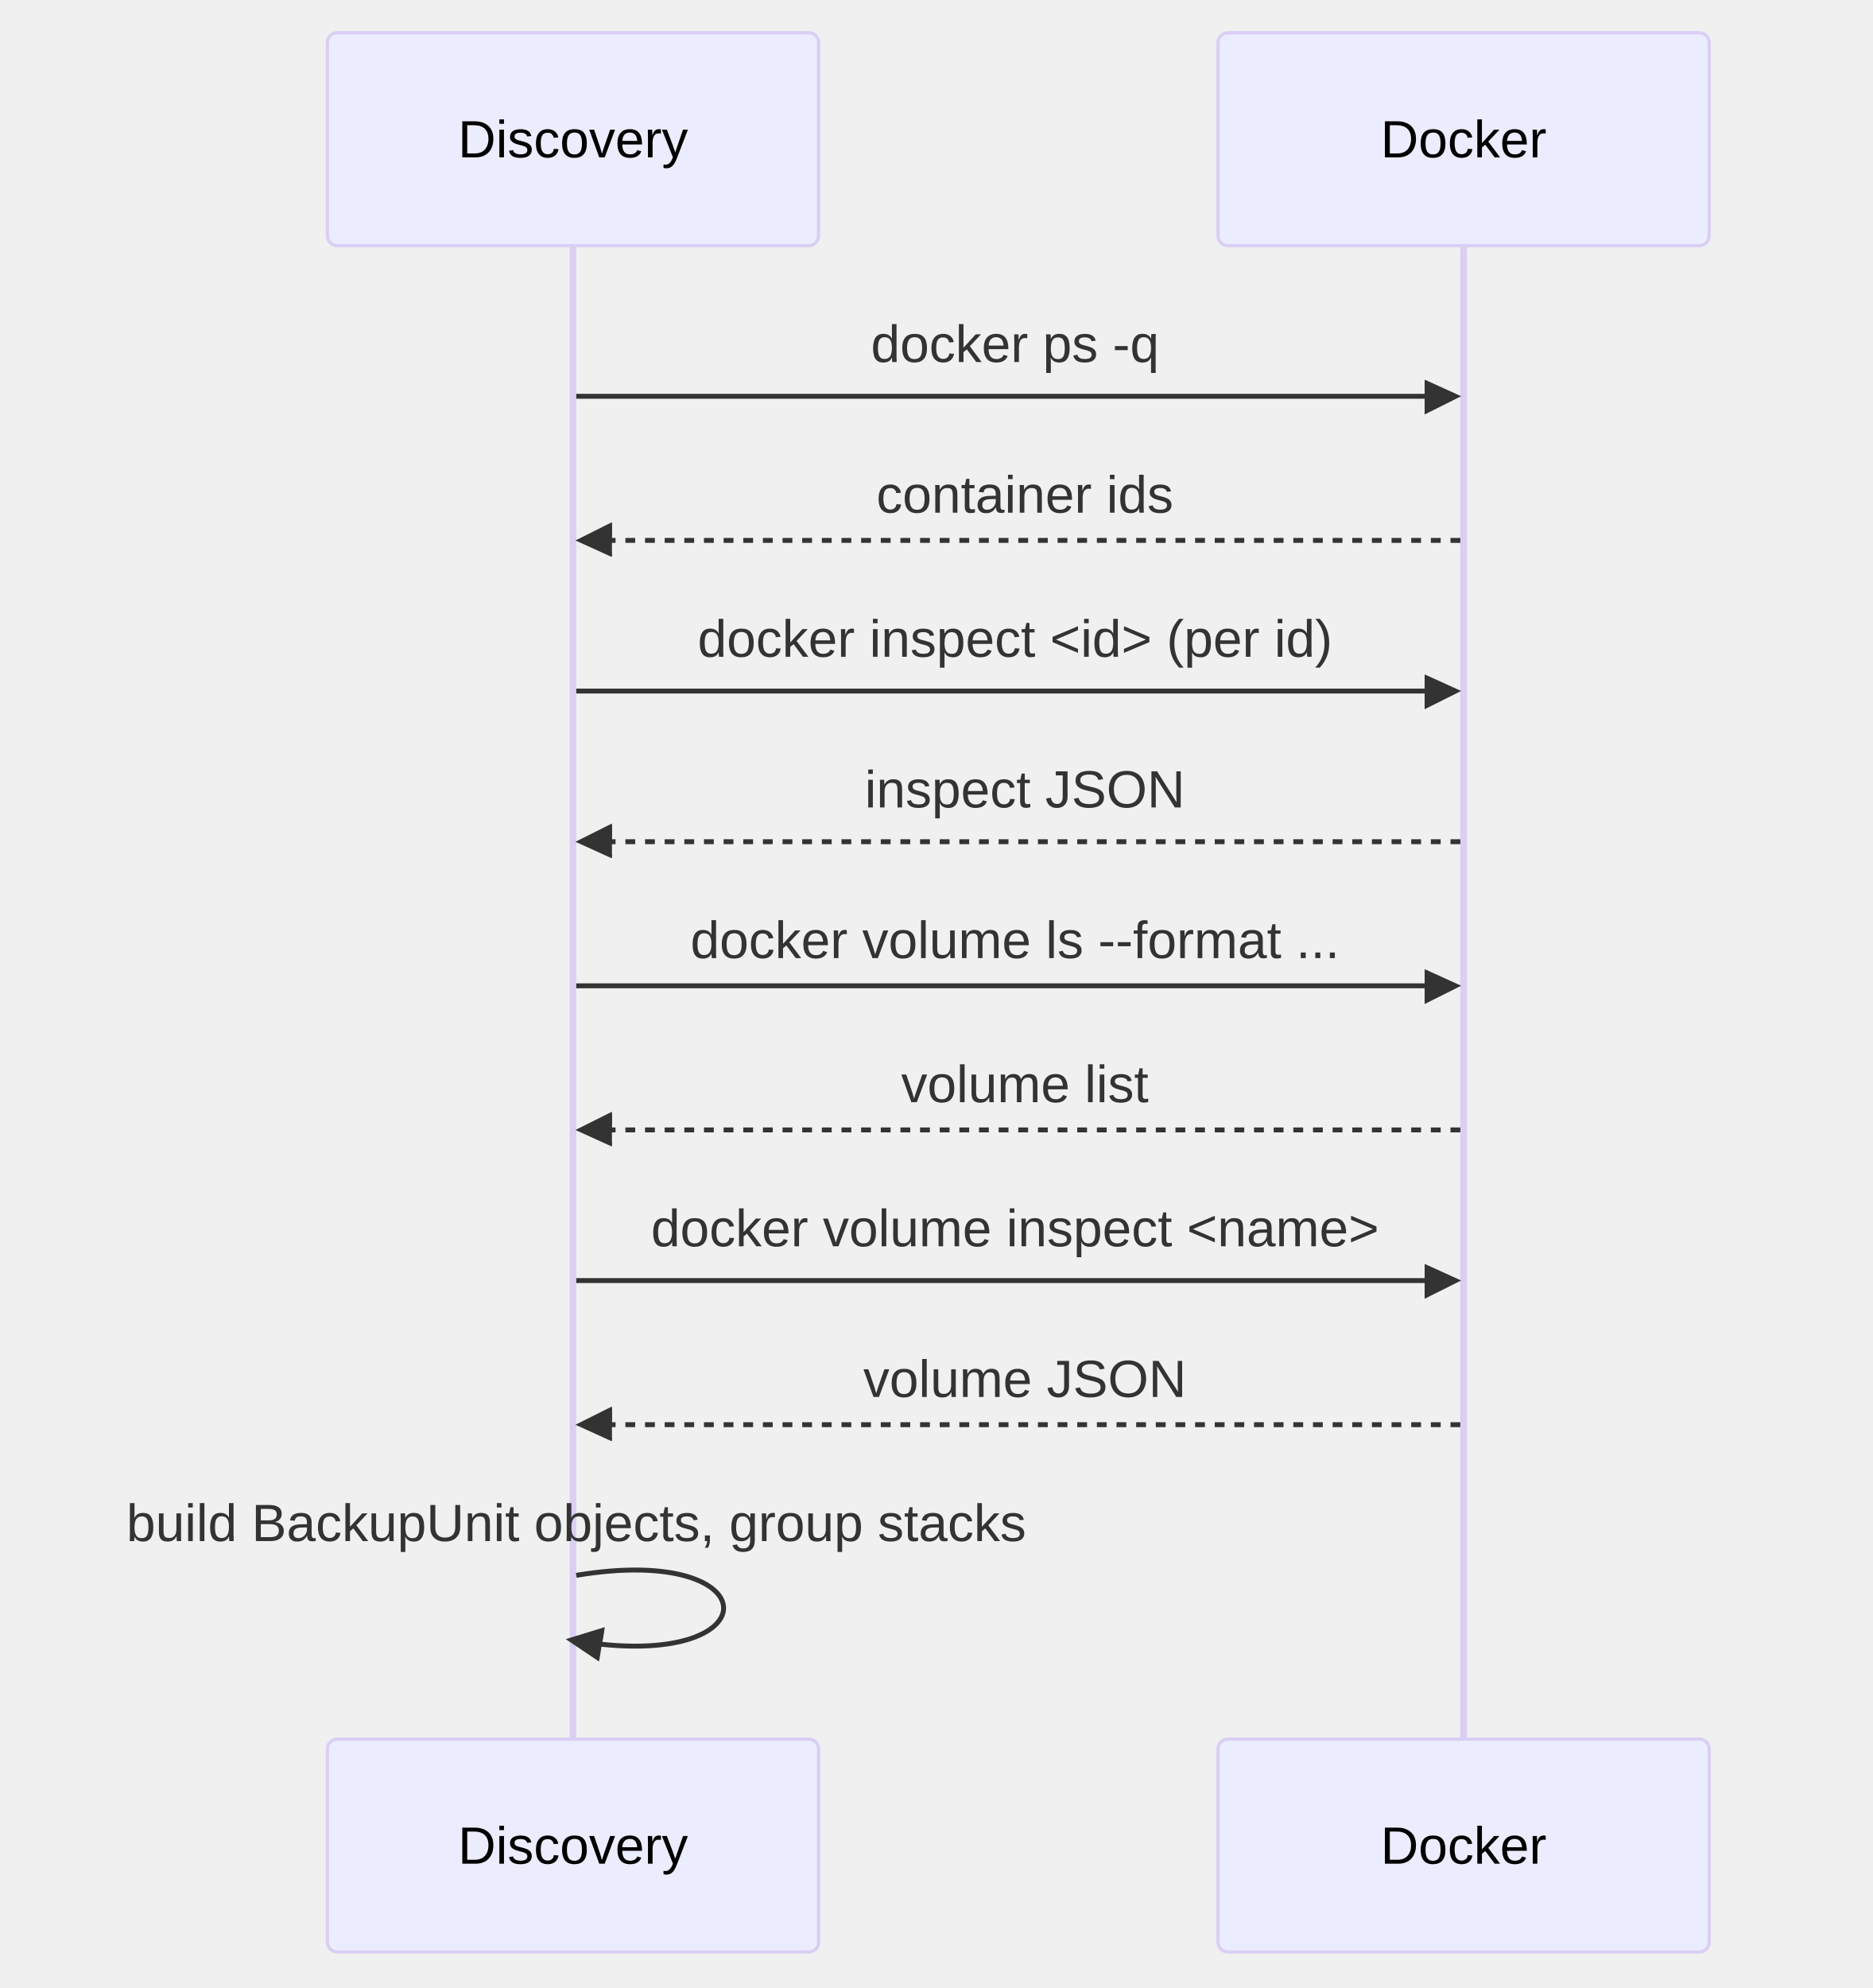
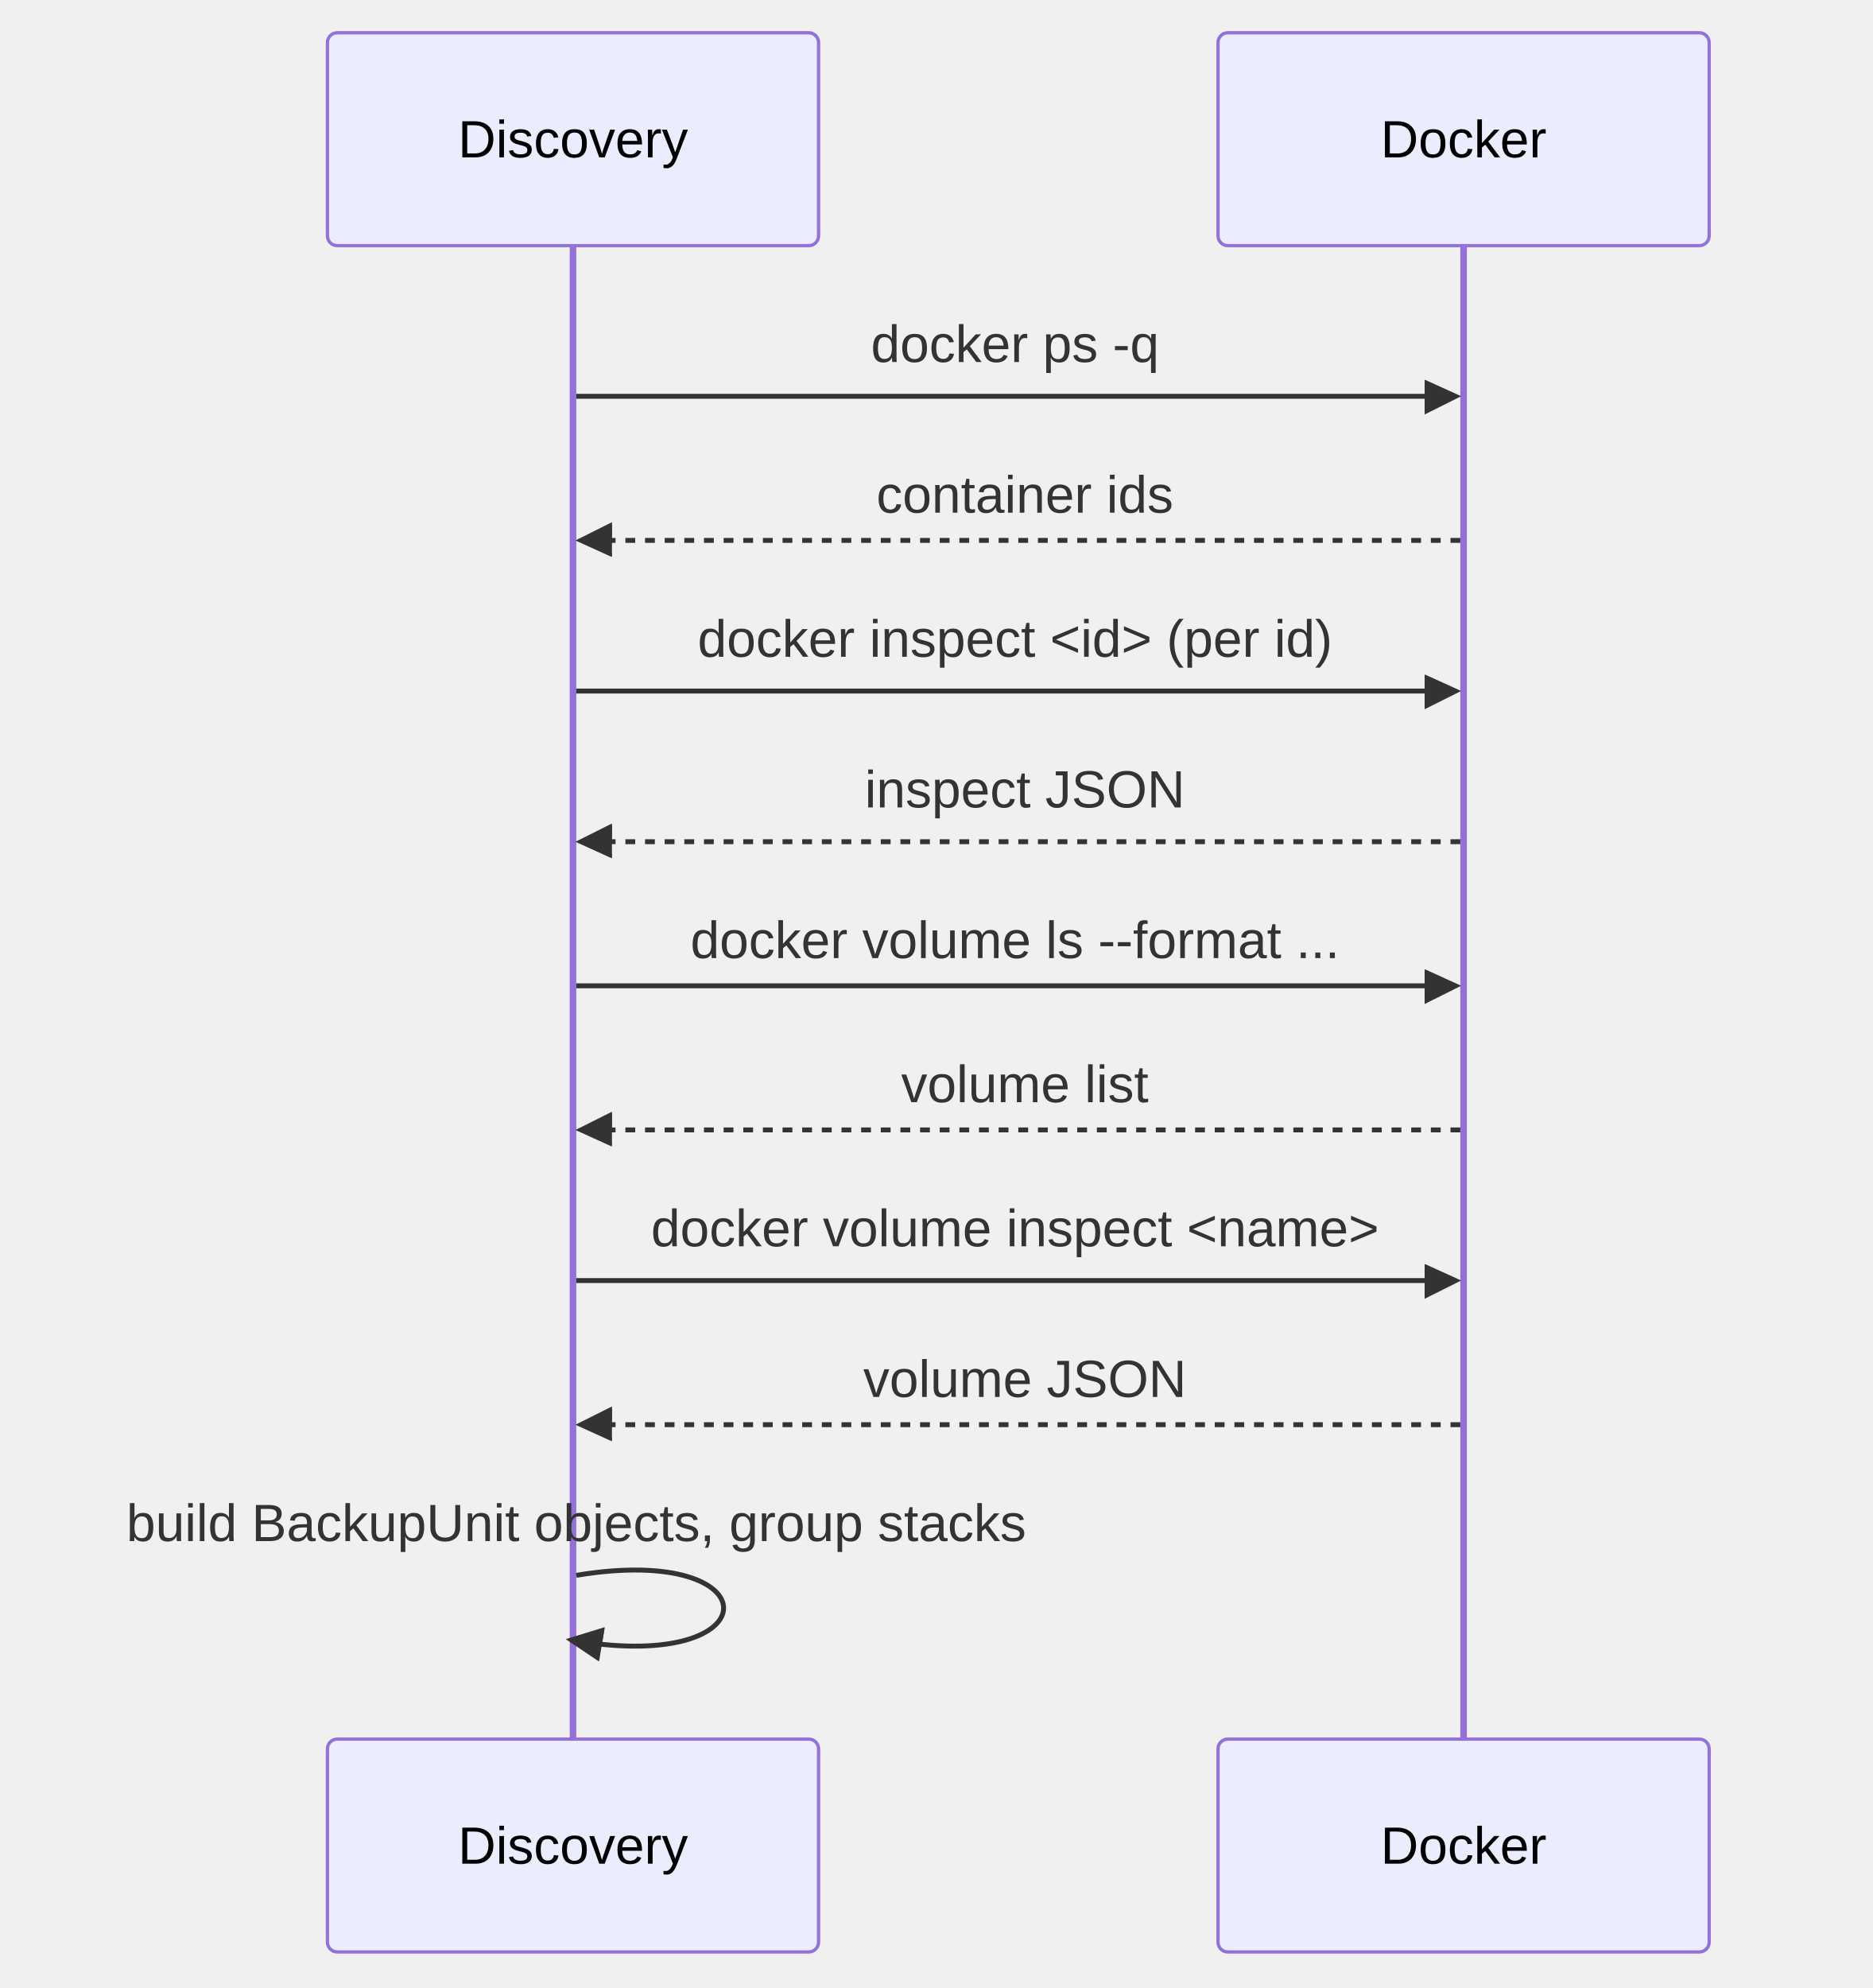
<svg xmlns="http://www.w3.org/2000/svg" id="my-svg" width="100%" style="max-width: 572px; background-color: white;" viewBox="-100 -10 572 607" role="graphics-document document" aria-roledescription="sequence">
  <g>
    <rect x="272" y="521" fill="#eaeaea" stroke="#666" width="150" height="65" name="Docker" rx="3" ry="3" class="actor actor-bottom" />
    <text x="347" y="553.5" dominant-baseline="central" alignment-baseline="central" class="actor actor-box" style="text-anchor: middle; font-size: 16px; font-weight: 400;">
      <tspan x="347" dy="0">Docker</tspan>
    </text>
  </g>
  <g>
    <rect x="0" y="521" fill="#eaeaea" stroke="#666" width="150" height="65" name="Discovery" rx="3" ry="3" class="actor actor-bottom" />
    <text x="75" y="553.5" dominant-baseline="central" alignment-baseline="central" class="actor actor-box" style="text-anchor: middle; font-size: 16px; font-weight: 400;">
      <tspan x="75" dy="0">Discovery</tspan>
    </text>
  </g>
  <g>
-     <line id="actor1" x1="347" y1="65" x2="347" y2="521" class="actor-line 200" stroke-width="0.5px" stroke="#999" name="Docker" />
-     <g id="root-1">
+     <line id="actor1" x1="347" y1="65" x2="347" y2="521" class="actor-line 200" stroke-width="0.5px" stroke="#999" name="Docker" data-et="life-line" data-id="Docker" />
+     <g id="root-1" data-et="participant" data-type="participant" data-id="Docker">
      <rect x="272" y="0" fill="#eaeaea" stroke="#666" width="150" height="65" name="Docker" rx="3" ry="3" class="actor actor-top" />
      <text x="347" y="32.5" dominant-baseline="central" alignment-baseline="central" class="actor actor-box" style="text-anchor: middle; font-size: 16px; font-weight: 400;">
        <tspan x="347" dy="0">Docker</tspan>
      </text>
    </g>
  </g>
  <g>
-     <line id="actor0" x1="75" y1="65" x2="75" y2="521" class="actor-line 200" stroke-width="0.5px" stroke="#999" name="Discovery" />
-     <g id="root-0">
+     <line id="actor0" x1="75" y1="65" x2="75" y2="521" class="actor-line 200" stroke-width="0.5px" stroke="#999" name="Discovery" data-et="life-line" data-id="Discovery" />
+     <g id="root-0" data-et="participant" data-type="participant" data-id="Discovery">
      <rect x="0" y="0" fill="#eaeaea" stroke="#666" width="150" height="65" name="Discovery" rx="3" ry="3" class="actor actor-top" />
      <text x="75" y="32.5" dominant-baseline="central" alignment-baseline="central" class="actor actor-box" style="text-anchor: middle; font-size: 16px; font-weight: 400;">
        <tspan x="75" dy="0">Discovery</tspan>
      </text>
    </g>
  </g>
-   <style>#my-svg{font-family:"trebuchet ms",verdana,arial,sans-serif;font-size:16px;fill:#333;}@keyframes edge-animation-frame{from{stroke-dashoffset:0;}}@keyframes dash{to{stroke-dashoffset:0;}}#my-svg .edge-animation-slow{stroke-dasharray:9,5!important;stroke-dashoffset:900;animation:dash 50s linear infinite;stroke-linecap:round;}#my-svg .edge-animation-fast{stroke-dasharray:9,5!important;stroke-dashoffset:900;animation:dash 20s linear infinite;stroke-linecap:round;}#my-svg .error-icon{fill:#552222;}#my-svg .error-text{fill:#552222;stroke:#552222;}#my-svg .edge-thickness-normal{stroke-width:1px;}#my-svg .edge-thickness-thick{stroke-width:3.5px;}#my-svg .edge-pattern-solid{stroke-dasharray:0;}#my-svg .edge-thickness-invisible{stroke-width:0;fill:none;}#my-svg .edge-pattern-dashed{stroke-dasharray:3;}#my-svg .edge-pattern-dotted{stroke-dasharray:2;}#my-svg .marker{fill:#333333;stroke:#333333;}#my-svg .marker.cross{stroke:#333333;}#my-svg svg{font-family:"trebuchet ms",verdana,arial,sans-serif;font-size:16px;}#my-svg p{margin:0;}#my-svg .actor{stroke:hsl(259.626, 59.777%, 87.902%);fill:#ECECFF;}#my-svg text.actor&gt;tspan{fill:black;stroke:none;}#my-svg .actor-line{stroke:hsl(259.626, 59.777%, 87.902%);}#my-svg .innerArc{stroke-width:1.5;stroke-dasharray:none;}#my-svg .messageLine0{stroke-width:1.5;stroke-dasharray:none;stroke:#333;}#my-svg .messageLine1{stroke-width:1.5;stroke-dasharray:2,2;stroke:#333;}#my-svg #arrowhead path{fill:#333;stroke:#333;}#my-svg .sequenceNumber{fill:white;}#my-svg #sequencenumber{fill:#333;}#my-svg #crosshead path{fill:#333;stroke:#333;}#my-svg .messageText{fill:#333;stroke:none;}#my-svg .labelBox{stroke:hsl(259.626, 59.777%, 87.902%);fill:#ECECFF;}#my-svg .labelText,#my-svg .labelText&gt;tspan{fill:black;stroke:none;}#my-svg .loopText,#my-svg .loopText&gt;tspan{fill:black;stroke:none;}#my-svg .loopLine{stroke-width:2px;stroke-dasharray:2,2;stroke:hsl(259.626, 59.777%, 87.902%);fill:hsl(259.626, 59.777%, 87.902%);}#my-svg .note{stroke:#aaaa33;fill:#fff5ad;}#my-svg .noteText,#my-svg .noteText&gt;tspan{fill:black;stroke:none;}#my-svg .activation0{fill:#f4f4f4;stroke:#666;}#my-svg .activation1{fill:#f4f4f4;stroke:#666;}#my-svg .activation2{fill:#f4f4f4;stroke:#666;}#my-svg .actorPopupMenu{position:absolute;}#my-svg .actorPopupMenuPanel{position:absolute;fill:#ECECFF;box-shadow:0px 8px 16px 0px rgba(0,0,0,0.2);filter:drop-shadow(3px 5px 2px rgb(0 0 0 / 0.4));}#my-svg .actor-man line{stroke:hsl(259.626, 59.777%, 87.902%);fill:#ECECFF;}#my-svg .actor-man circle,#my-svg line{stroke:hsl(259.626, 59.777%, 87.902%);fill:#ECECFF;stroke-width:2px;}#my-svg :root{--mermaid-font-family:"trebuchet ms",verdana,arial,sans-serif;}</style>
+   <style>#my-svg{font-family:"trebuchet ms",verdana,arial,sans-serif;font-size:16px;fill:#333;}@keyframes edge-animation-frame{from{stroke-dashoffset:0;}}@keyframes dash{to{stroke-dashoffset:0;}}#my-svg .edge-animation-slow{stroke-dasharray:9,5!important;stroke-dashoffset:900;animation:dash 50s linear infinite;stroke-linecap:round;}#my-svg .edge-animation-fast{stroke-dasharray:9,5!important;stroke-dashoffset:900;animation:dash 20s linear infinite;stroke-linecap:round;}#my-svg .error-icon{fill:#552222;}#my-svg .error-text{fill:#552222;stroke:#552222;}#my-svg .edge-thickness-normal{stroke-width:1px;}#my-svg .edge-thickness-thick{stroke-width:3.5px;}#my-svg .edge-pattern-solid{stroke-dasharray:0;}#my-svg .edge-thickness-invisible{stroke-width:0;fill:none;}#my-svg .edge-pattern-dashed{stroke-dasharray:3;}#my-svg .edge-pattern-dotted{stroke-dasharray:2;}#my-svg .marker{fill:#333333;stroke:#333333;}#my-svg .marker.cross{stroke:#333333;}#my-svg svg{font-family:"trebuchet ms",verdana,arial,sans-serif;font-size:16px;}#my-svg p{margin:0;}#my-svg .actor{stroke:#9370DB;fill:#ECECFF;stroke-width:1;}#my-svg rect.actor.outer-path[data-look="neo"]{filter:drop-shadow(1px 2px 2px rgba(185, 185, 185, 1));}#my-svg rect.note[data-look="neo"]{stroke:#aaaa33;fill:#fff5ad;filter:drop-shadow(1px 2px 2px rgba(185, 185, 185, 1));}#my-svg text.actor&gt;tspan{fill:black;stroke:none;}#my-svg .actor-line{stroke:#9370DB;}#my-svg .innerArc{stroke-width:1.5;stroke-dasharray:none;}#my-svg .messageLine0{stroke-width:1.5;stroke-dasharray:none;stroke:#333;}#my-svg .messageLine1{stroke-width:1.5;stroke-dasharray:2,2;stroke:#333;}#my-svg [id$="-arrowhead"] path{fill:#333;stroke:#333;}#my-svg .sequenceNumber{fill:white;}#my-svg [id$="-sequencenumber"]{fill:#333;}#my-svg [id$="-crosshead"] path{fill:#333;stroke:#333;}#my-svg .messageText{fill:#333;stroke:none;}#my-svg .labelBox{stroke:#9370DB;fill:#ECECFF;filter:none;}#my-svg .labelText,#my-svg .labelText&gt;tspan{fill:black;stroke:none;}#my-svg .loopText,#my-svg .loopText&gt;tspan{fill:black;stroke:none;}#my-svg .loopLine{stroke-width:2px;stroke-dasharray:2,2;stroke:#9370DB;fill:#9370DB;}#my-svg .note{stroke:#aaaa33;fill:#fff5ad;}#my-svg .noteText,#my-svg .noteText&gt;tspan{fill:black;stroke:none;font-weight:normal;}#my-svg .activation0{fill:#f4f4f4;stroke:#666;}#my-svg .activation1{fill:#f4f4f4;stroke:#666;}#my-svg .activation2{fill:#f4f4f4;stroke:#666;}#my-svg .actorPopupMenu{position:absolute;}#my-svg .actorPopupMenuPanel{position:absolute;fill:#ECECFF;box-shadow:0px 8px 16px 0px rgba(0,0,0,0.2);filter:drop-shadow(3px 5px 2px rgb(0 0 0 / 0.4));}#my-svg .actor-man circle,#my-svg line{fill:#ECECFF;stroke-width:2px;}#my-svg g rect.rect{filter:drop-shadow(1px 2px 2px rgba(185, 185, 185, 1));stroke:#9370DB;}#my-svg .node .neo-node{stroke:#9370DB;}#my-svg [data-look="neo"].node rect,#my-svg [data-look="neo"].cluster rect,#my-svg [data-look="neo"].node polygon{stroke:#9370DB;filter:drop-shadow(1px 2px 2px rgba(185, 185, 185, 1));}#my-svg [data-look="neo"].node path{stroke:#9370DB;stroke-width:1px;}#my-svg [data-look="neo"].node .outer-path{filter:drop-shadow(1px 2px 2px rgba(185, 185, 185, 1));}#my-svg [data-look="neo"].node .neo-line path{stroke:#9370DB;filter:none;}#my-svg [data-look="neo"].node circle{stroke:#9370DB;filter:drop-shadow(1px 2px 2px rgba(185, 185, 185, 1));}#my-svg [data-look="neo"].node circle .state-start{fill:#000000;}#my-svg [data-look="neo"].icon-shape .icon{fill:#9370DB;filter:drop-shadow(1px 2px 2px rgba(185, 185, 185, 1));}#my-svg [data-look="neo"].icon-shape .icon-neo path{stroke:#9370DB;filter:drop-shadow(1px 2px 2px rgba(185, 185, 185, 1));}#my-svg :root{--mermaid-font-family:"trebuchet ms",verdana,arial,sans-serif;}</style>
  <g />
  <defs>
-     <symbol id="computer" width="24" height="24">
+     <symbol id="my-svg-computer" width="24" height="24">
      <path transform="scale(.5)" d="M2 2v13h20v-13h-20zm18 11h-16v-9h16v9zm-10.228 6l.466-1h3.524l.467 1h-4.457zm14.228 3h-24l2-6h2.104l-1.33 4h18.45l-1.297-4h2.073l2 6zm-5-10h-14v-7h14v7z" />
    </symbol>
  </defs>
  <defs>
-     <symbol id="database" fill-rule="evenodd" clip-rule="evenodd">
+     <symbol id="my-svg-database" fill-rule="evenodd" clip-rule="evenodd">
      <path transform="scale(.5)" d="M12.258.001l.256.004.255.005.253.008.251.01.249.012.247.015.246.016.242.019.241.02.239.023.236.024.233.027.231.028.229.031.225.032.223.034.22.036.217.038.214.04.211.041.208.043.205.045.201.046.198.048.194.05.191.051.187.053.183.054.18.056.175.057.172.059.168.06.163.061.16.063.155.064.15.066.074.033.073.033.071.034.07.034.069.035.068.035.067.035.066.035.064.036.064.036.062.036.06.036.06.037.058.037.058.037.055.038.055.038.053.038.052.038.051.039.05.039.048.039.047.039.045.04.044.04.043.04.041.04.04.041.039.041.037.041.036.041.034.041.033.042.032.042.03.042.029.042.027.042.026.043.024.043.023.043.021.043.02.043.018.044.017.043.015.044.013.044.012.044.011.045.009.044.007.045.006.045.004.045.002.045.001.045v17l-.001.045-.002.045-.004.045-.006.045-.007.045-.009.044-.011.045-.012.044-.013.044-.015.044-.017.043-.018.044-.02.043-.021.043-.023.043-.024.043-.026.043-.027.042-.029.042-.03.042-.032.042-.033.042-.034.041-.036.041-.037.041-.039.041-.04.041-.041.04-.043.04-.044.04-.045.04-.047.039-.048.039-.05.039-.051.039-.052.038-.053.038-.055.038-.055.038-.058.037-.058.037-.06.037-.06.036-.062.036-.064.036-.064.036-.066.035-.067.035-.068.035-.069.035-.07.034-.071.034-.073.033-.074.033-.15.066-.155.064-.16.063-.163.061-.168.06-.172.059-.175.057-.18.056-.183.054-.187.053-.191.051-.194.05-.198.048-.201.046-.205.045-.208.043-.211.041-.214.04-.217.038-.22.036-.223.034-.225.032-.229.031-.231.028-.233.027-.236.024-.239.023-.241.02-.242.019-.246.016-.247.015-.249.012-.251.01-.253.008-.255.005-.256.004-.258.001-.258-.001-.256-.004-.255-.005-.253-.008-.251-.01-.249-.012-.247-.015-.245-.016-.243-.019-.241-.02-.238-.023-.236-.024-.234-.027-.231-.028-.228-.031-.226-.032-.223-.034-.22-.036-.217-.038-.214-.04-.211-.041-.208-.043-.204-.045-.201-.046-.198-.048-.195-.05-.19-.051-.187-.053-.184-.054-.179-.056-.176-.057-.172-.059-.167-.06-.164-.061-.159-.063-.155-.064-.151-.066-.074-.033-.072-.033-.072-.034-.07-.034-.069-.035-.068-.035-.067-.035-.066-.035-.064-.036-.063-.036-.062-.036-.061-.036-.06-.037-.058-.037-.057-.037-.056-.038-.055-.038-.053-.038-.052-.038-.051-.039-.049-.039-.049-.039-.046-.039-.046-.04-.044-.04-.043-.04-.041-.04-.04-.041-.039-.041-.037-.041-.036-.041-.034-.041-.033-.042-.032-.042-.03-.042-.029-.042-.027-.042-.026-.043-.024-.043-.023-.043-.021-.043-.02-.043-.018-.044-.017-.043-.015-.044-.013-.044-.012-.044-.011-.045-.009-.044-.007-.045-.006-.045-.004-.045-.002-.045-.001-.045v-17l.001-.045.002-.045.004-.045.006-.045.007-.045.009-.044.011-.045.012-.044.013-.044.015-.044.017-.043.018-.044.02-.043.021-.043.023-.043.024-.043.026-.043.027-.042.029-.042.03-.042.032-.042.033-.042.034-.041.036-.041.037-.041.039-.041.04-.041.041-.04.043-.04.044-.04.046-.04.046-.039.049-.039.049-.039.051-.039.052-.038.053-.038.055-.038.056-.038.057-.037.058-.037.06-.037.061-.036.062-.036.063-.036.064-.036.066-.035.067-.035.068-.035.069-.035.07-.034.072-.034.072-.033.074-.033.151-.066.155-.064.159-.063.164-.061.167-.06.172-.059.176-.057.179-.056.184-.054.187-.053.19-.051.195-.05.198-.048.201-.046.204-.045.208-.043.211-.041.214-.04.217-.038.22-.036.223-.034.226-.032.228-.031.231-.028.234-.027.236-.024.238-.023.241-.02.243-.019.245-.016.247-.015.249-.012.251-.01.253-.008.255-.005.256-.004.258-.001.258.001zm-9.258 20.499v.01l.001.021.003.021.004.022.005.021.006.022.007.022.009.023.01.022.011.023.012.023.013.023.015.023.016.024.017.023.018.024.019.024.021.024.022.025.023.024.024.025.052.049.056.05.061.051.066.051.07.051.075.051.079.052.084.052.088.052.092.052.097.052.102.051.105.052.11.052.114.051.119.051.123.051.127.05.131.05.135.05.139.048.144.049.147.047.152.047.155.047.16.045.163.045.167.043.171.043.176.041.178.041.183.039.187.039.19.037.194.035.197.035.202.033.204.031.209.03.212.029.216.027.219.025.222.024.226.021.23.02.233.018.236.016.24.015.243.012.246.01.249.008.253.005.256.004.259.001.26-.001.257-.004.254-.005.25-.008.247-.011.244-.012.241-.014.237-.016.233-.018.231-.021.226-.021.224-.024.22-.026.216-.027.212-.028.21-.031.205-.031.202-.034.198-.034.194-.036.191-.037.187-.039.183-.04.179-.04.175-.042.172-.043.168-.044.163-.045.16-.046.155-.046.152-.047.148-.048.143-.049.139-.049.136-.05.131-.05.126-.05.123-.051.118-.052.114-.051.11-.052.106-.052.101-.052.096-.052.092-.052.088-.053.083-.051.079-.052.074-.052.07-.051.065-.051.06-.051.056-.05.051-.05.023-.024.023-.025.021-.024.02-.024.019-.024.018-.024.017-.024.015-.023.014-.024.013-.023.012-.023.01-.023.01-.022.008-.022.006-.022.006-.022.004-.022.004-.021.001-.021.001-.021v-4.127l-.077.055-.08.053-.083.054-.085.053-.087.052-.09.052-.093.051-.095.05-.097.05-.1.049-.102.049-.105.048-.106.047-.109.047-.111.046-.114.045-.115.045-.118.044-.12.043-.122.042-.124.042-.126.041-.128.04-.13.04-.132.038-.134.038-.135.037-.138.037-.139.035-.142.035-.143.034-.144.033-.147.032-.148.031-.15.03-.151.03-.153.029-.154.027-.156.027-.158.026-.159.025-.161.024-.162.023-.163.022-.165.021-.166.02-.167.019-.169.018-.169.017-.171.016-.173.015-.173.014-.175.013-.175.012-.177.011-.178.01-.179.008-.179.008-.181.006-.182.005-.182.004-.184.003-.184.002h-.37l-.184-.002-.184-.003-.182-.004-.182-.005-.181-.006-.179-.008-.179-.008-.178-.01-.176-.011-.176-.012-.175-.013-.173-.014-.172-.015-.171-.016-.17-.017-.169-.018-.167-.019-.166-.02-.165-.021-.163-.022-.162-.023-.161-.024-.159-.025-.157-.026-.156-.027-.155-.027-.153-.029-.151-.03-.15-.03-.148-.031-.146-.032-.145-.033-.143-.034-.141-.035-.14-.035-.137-.037-.136-.037-.134-.038-.132-.038-.13-.04-.128-.04-.126-.041-.124-.042-.122-.042-.12-.044-.117-.043-.116-.045-.113-.045-.112-.046-.109-.047-.106-.047-.105-.048-.102-.049-.1-.049-.097-.05-.095-.05-.093-.052-.09-.051-.087-.052-.085-.053-.083-.054-.08-.054-.077-.054v4.127zm0-5.654v.011l.001.021.003.021.004.021.005.022.006.022.007.022.009.022.01.022.011.023.012.023.013.023.015.024.016.023.017.024.018.024.019.024.021.024.022.024.023.025.024.024.052.05.056.05.061.05.066.051.07.051.075.052.079.051.084.052.088.052.092.052.097.052.102.052.105.052.11.051.114.051.119.052.123.05.127.051.131.05.135.049.139.049.144.048.147.048.152.047.155.046.16.045.163.045.167.044.171.042.176.042.178.04.183.04.187.038.19.037.194.036.197.034.202.033.204.032.209.03.212.028.216.027.219.025.222.024.226.022.23.02.233.018.236.016.24.014.243.012.246.01.249.008.253.006.256.003.259.001.26-.001.257-.003.254-.006.25-.008.247-.01.244-.012.241-.015.237-.016.233-.018.231-.02.226-.022.224-.024.22-.025.216-.027.212-.029.21-.03.205-.032.202-.033.198-.035.194-.036.191-.037.187-.039.183-.039.179-.041.175-.042.172-.043.168-.044.163-.045.16-.045.155-.047.152-.047.148-.048.143-.048.139-.05.136-.049.131-.05.126-.051.123-.051.118-.051.114-.052.11-.052.106-.052.101-.052.096-.052.092-.052.088-.052.083-.052.079-.052.074-.051.07-.052.065-.051.06-.05.056-.051.051-.049.023-.025.023-.024.021-.025.02-.024.019-.024.018-.024.017-.024.015-.023.014-.023.013-.024.012-.022.01-.023.01-.023.008-.022.006-.022.006-.022.004-.021.004-.022.001-.021.001-.021v-4.139l-.077.054-.08.054-.083.054-.085.052-.087.053-.09.051-.093.051-.095.051-.097.05-.1.049-.102.049-.105.048-.106.047-.109.047-.111.046-.114.045-.115.044-.118.044-.12.044-.122.042-.124.042-.126.041-.128.04-.13.039-.132.039-.134.038-.135.037-.138.036-.139.036-.142.035-.143.033-.144.033-.147.033-.148.031-.15.03-.151.03-.153.028-.154.028-.156.027-.158.026-.159.025-.161.024-.162.023-.163.022-.165.021-.166.02-.167.019-.169.018-.169.017-.171.016-.173.015-.173.014-.175.013-.175.012-.177.011-.178.009-.179.009-.179.007-.181.007-.182.005-.182.004-.184.003-.184.002h-.37l-.184-.002-.184-.003-.182-.004-.182-.005-.181-.007-.179-.007-.179-.009-.178-.009-.176-.011-.176-.012-.175-.013-.173-.014-.172-.015-.171-.016-.17-.017-.169-.018-.167-.019-.166-.02-.165-.021-.163-.022-.162-.023-.161-.024-.159-.025-.157-.026-.156-.027-.155-.028-.153-.028-.151-.03-.15-.03-.148-.031-.146-.033-.145-.033-.143-.033-.141-.035-.14-.036-.137-.036-.136-.037-.134-.038-.132-.039-.13-.039-.128-.04-.126-.041-.124-.042-.122-.043-.12-.043-.117-.044-.116-.044-.113-.046-.112-.046-.109-.046-.106-.047-.105-.048-.102-.049-.1-.049-.097-.05-.095-.051-.093-.051-.09-.051-.087-.053-.085-.052-.083-.054-.08-.054-.077-.054v4.139zm0-5.666v.011l.001.02.003.022.004.021.005.022.006.021.007.022.009.023.01.022.011.023.012.023.013.023.015.023.016.024.017.024.018.023.019.024.021.025.022.024.023.024.024.025.052.05.056.05.061.05.066.051.07.051.075.052.079.051.084.052.088.052.092.052.097.052.102.052.105.051.11.052.114.051.119.051.123.051.127.05.131.05.135.05.139.049.144.048.147.048.152.047.155.046.16.045.163.045.167.043.171.043.176.042.178.04.183.04.187.038.19.037.194.036.197.034.202.033.204.032.209.03.212.028.216.027.219.025.222.024.226.021.23.02.233.018.236.017.24.014.243.012.246.01.249.008.253.006.256.003.259.001.26-.001.257-.003.254-.006.25-.008.247-.01.244-.013.241-.014.237-.016.233-.018.231-.02.226-.022.224-.024.22-.025.216-.027.212-.029.21-.03.205-.032.202-.033.198-.035.194-.036.191-.037.187-.039.183-.039.179-.041.175-.042.172-.043.168-.044.163-.045.16-.045.155-.047.152-.047.148-.048.143-.049.139-.049.136-.049.131-.051.126-.05.123-.051.118-.052.114-.051.11-.052.106-.052.101-.052.096-.052.092-.052.088-.052.083-.052.079-.052.074-.052.07-.051.065-.051.06-.051.056-.05.051-.049.023-.025.023-.025.021-.024.02-.024.019-.024.018-.024.017-.024.015-.023.014-.024.013-.023.012-.023.01-.022.01-.023.008-.022.006-.022.006-.022.004-.022.004-.021.001-.021.001-.021v-4.153l-.077.054-.08.054-.083.053-.085.053-.087.053-.09.051-.093.051-.095.051-.097.05-.1.049-.102.048-.105.048-.106.048-.109.046-.111.046-.114.046-.115.044-.118.044-.12.043-.122.043-.124.042-.126.041-.128.04-.13.039-.132.039-.134.038-.135.037-.138.036-.139.036-.142.034-.143.034-.144.033-.147.032-.148.032-.15.03-.151.03-.153.028-.154.028-.156.027-.158.026-.159.024-.161.024-.162.023-.163.023-.165.021-.166.02-.167.019-.169.018-.169.017-.171.016-.173.015-.173.014-.175.013-.175.012-.177.01-.178.01-.179.009-.179.007-.181.006-.182.006-.182.004-.184.003-.184.001-.185.001-.185-.001-.184-.001-.184-.003-.182-.004-.182-.006-.181-.006-.179-.007-.179-.009-.178-.01-.176-.01-.176-.012-.175-.013-.173-.014-.172-.015-.171-.016-.17-.017-.169-.018-.167-.019-.166-.02-.165-.021-.163-.023-.162-.023-.161-.024-.159-.024-.157-.026-.156-.027-.155-.028-.153-.028-.151-.03-.15-.03-.148-.032-.146-.032-.145-.033-.143-.034-.141-.034-.14-.036-.137-.036-.136-.037-.134-.038-.132-.039-.13-.039-.128-.041-.126-.041-.124-.041-.122-.043-.12-.043-.117-.044-.116-.044-.113-.046-.112-.046-.109-.046-.106-.048-.105-.048-.102-.048-.1-.05-.097-.049-.095-.051-.093-.051-.09-.052-.087-.052-.085-.053-.083-.053-.08-.054-.077-.054v4.153zm8.74-8.179l-.257.004-.254.005-.25.008-.247.011-.244.012-.241.014-.237.016-.233.018-.231.021-.226.022-.224.023-.22.026-.216.027-.212.028-.21.031-.205.032-.202.033-.198.034-.194.036-.191.038-.187.038-.183.04-.179.041-.175.042-.172.043-.168.043-.163.045-.16.046-.155.046-.152.048-.148.048-.143.048-.139.049-.136.05-.131.05-.126.051-.123.051-.118.051-.114.052-.11.052-.106.052-.101.052-.096.052-.092.052-.088.052-.083.052-.079.052-.074.051-.07.052-.065.051-.06.05-.056.05-.051.05-.023.025-.023.024-.021.024-.02.025-.019.024-.018.024-.017.023-.015.024-.014.023-.013.023-.012.023-.01.023-.01.022-.008.022-.006.023-.006.021-.004.022-.004.021-.001.021-.001.021.001.021.001.021.004.021.004.022.006.021.006.023.008.022.01.022.01.023.012.023.013.023.014.023.015.024.017.023.018.024.019.024.02.025.021.024.023.024.023.025.051.05.056.05.06.05.065.051.07.052.074.051.079.052.083.052.088.052.092.052.096.052.101.052.106.052.11.052.114.052.118.051.123.051.126.051.131.05.136.05.139.049.143.048.148.048.152.048.155.046.16.046.163.045.168.043.172.043.175.042.179.041.183.04.187.038.191.038.194.036.198.034.202.033.205.032.21.031.212.028.216.027.22.026.224.023.226.022.231.021.233.018.237.016.241.014.244.012.247.011.25.008.254.005.257.004.26.001.26-.001.257-.004.254-.005.25-.008.247-.011.244-.012.241-.014.237-.016.233-.018.231-.021.226-.022.224-.023.22-.026.216-.027.212-.028.21-.031.205-.032.202-.033.198-.034.194-.036.191-.038.187-.038.183-.04.179-.041.175-.042.172-.043.168-.043.163-.045.16-.046.155-.046.152-.048.148-.048.143-.048.139-.049.136-.05.131-.05.126-.051.123-.051.118-.051.114-.052.11-.052.106-.052.101-.052.096-.052.092-.052.088-.052.083-.052.079-.052.074-.051.07-.052.065-.051.06-.05.056-.05.051-.05.023-.025.023-.024.021-.024.02-.025.019-.024.018-.024.017-.023.015-.024.014-.023.013-.023.012-.023.01-.023.01-.022.008-.022.006-.023.006-.021.004-.022.004-.021.001-.021.001-.021-.001-.021-.001-.021-.004-.021-.004-.022-.006-.021-.006-.023-.008-.022-.01-.022-.01-.023-.012-.023-.013-.023-.014-.023-.015-.024-.017-.023-.018-.024-.019-.024-.02-.025-.021-.024-.023-.024-.023-.025-.051-.05-.056-.05-.06-.05-.065-.051-.07-.052-.074-.051-.079-.052-.083-.052-.088-.052-.092-.052-.096-.052-.101-.052-.106-.052-.11-.052-.114-.052-.118-.051-.123-.051-.126-.051-.131-.05-.136-.05-.139-.049-.143-.048-.148-.048-.152-.048-.155-.046-.16-.046-.163-.045-.168-.043-.172-.043-.175-.042-.179-.041-.183-.04-.187-.038-.191-.038-.194-.036-.198-.034-.202-.033-.205-.032-.21-.031-.212-.028-.216-.027-.22-.026-.224-.023-.226-.022-.231-.021-.233-.018-.237-.016-.241-.014-.244-.012-.247-.011-.25-.008-.254-.005-.257-.004-.26-.001-.26.001z" />
    </symbol>
  </defs>
  <defs>
-     <symbol id="clock" width="24" height="24">
+     <symbol id="my-svg-clock" width="24" height="24">
      <path transform="scale(.5)" d="M12 2c5.514 0 10 4.486 10 10s-4.486 10-10 10-10-4.486-10-10 4.486-10 10-10zm0-2c-6.627 0-12 5.373-12 12s5.373 12 12 12 12-5.373 12-12-5.373-12-12-12zm5.848 12.459c.202.038.202.333.001.372-1.907.361-6.045 1.111-6.547 1.111-.719 0-1.301-.582-1.301-1.301 0-.512.77-5.447 1.125-7.445.034-.192.312-.181.343.014l.985 6.238 5.394 1.011z" />
    </symbol>
  </defs>
  <defs>
-     <marker id="arrowhead" refX="7.9" refY="5" markerUnits="userSpaceOnUse" markerWidth="12" markerHeight="12" orient="auto-start-reverse">
+     <marker id="my-svg-arrowhead" refX="7.9" refY="5" markerUnits="userSpaceOnUse" markerWidth="12" markerHeight="12" orient="auto-start-reverse">
      <path d="M -1 0 L 10 5 L 0 10 z" />
    </marker>
  </defs>
  <defs>
-     <marker id="crosshead" markerWidth="15" markerHeight="8" orient="auto" refX="4" refY="4.5">
+     <marker id="my-svg-crosshead" markerWidth="15" markerHeight="8" orient="auto" refX="4" refY="4.5">
      <path fill="none" stroke="#000000" stroke-width="1pt" d="M 1,2 L 6,7 M 6,2 L 1,7" style="stroke-dasharray: 0, 0;" />
    </marker>
  </defs>
  <defs>
-     <marker id="filled-head" refX="15.5" refY="7" markerWidth="20" markerHeight="28" orient="auto">
+     <marker id="my-svg-filled-head" refX="15.5" refY="7" markerWidth="20" markerHeight="28" orient="auto">
      <path d="M 18,7 L9,13 L14,7 L9,1 Z" />
    </marker>
  </defs>
  <defs>
-     <marker id="sequencenumber" refX="15" refY="15" markerWidth="60" markerHeight="40" orient="auto">
+     <marker id="my-svg-sequencenumber" refX="15" refY="15" markerWidth="60" markerHeight="40" orient="auto">
      <circle cx="15" cy="15" r="6" />
    </marker>
  </defs>
  <defs>
-     <marker id="solidTopArrowHead" refX="7.9" refY="7.25" markerUnits="userSpaceOnUse" markerWidth="12" markerHeight="12" orient="auto-start-reverse">
+     <marker id="my-svg-solidTopArrowHead" refX="7.9" refY="7.25" markerUnits="userSpaceOnUse" markerWidth="12" markerHeight="12" orient="auto-start-reverse">
      <path d="M 0 0 L 10 8 L 0 8 z" />
    </marker>
  </defs>
  <defs>
-     <marker id="solidBottomArrowHead" refX="7.9" refY="0.75" markerUnits="userSpaceOnUse" markerWidth="12" markerHeight="12" orient="auto-start-reverse">
+     <marker id="my-svg-solidBottomArrowHead" refX="7.9" refY="0.75" markerUnits="userSpaceOnUse" markerWidth="12" markerHeight="12" orient="auto-start-reverse">
      <path d="M 0 0 L 10 0 L 0 8 z" />
    </marker>
  </defs>
  <defs>
-     <marker id="stickTopArrowHead" refX="7.5" refY="7" markerUnits="userSpaceOnUse" markerWidth="12" markerHeight="12" orient="auto-start-reverse">
+     <marker id="my-svg-stickTopArrowHead" refX="7.5" refY="7" markerUnits="userSpaceOnUse" markerWidth="12" markerHeight="12" orient="auto-start-reverse">
      <path d="M 0 0 L 7 7" stroke="black" stroke-width="1.5" fill="none" />
    </marker>
  </defs>
  <defs>
-     <marker id="stickBottomArrowHead" refX="7.5" refY="0" markerUnits="userSpaceOnUse" markerWidth="12" markerHeight="12" orient="auto-start-reverse">
+     <marker id="my-svg-stickBottomArrowHead" refX="7.5" refY="0" markerUnits="userSpaceOnUse" markerWidth="12" markerHeight="12" orient="auto-start-reverse">
      <path d="M 0 7 L 7 0" stroke="black" stroke-width="1.5" fill="none" />
    </marker>
  </defs>
  <text x="210" y="80" text-anchor="middle" dominant-baseline="middle" alignment-baseline="middle" class="messageText" dy="1em" style="font-size: 16px; font-weight: 400;">docker ps -q</text>
-   <line x1="76" y1="111" x2="343" y2="111" class="messageLine0" stroke-width="2" stroke="none" marker-end="url(#arrowhead)" style="fill: none;" />
+   <line x1="76" y1="111" x2="343" y2="111" class="messageLine0" data-et="message" data-id="i0" data-from="Discovery" data-to="Docker" stroke-width="2" stroke="none" marker-end="url(#my-svg-arrowhead)" style="fill: none;" />
  <text x="213" y="126" text-anchor="middle" dominant-baseline="middle" alignment-baseline="middle" class="messageText" dy="1em" style="font-size: 16px; font-weight: 400;">container ids</text>
-   <line x1="346" y1="155" x2="79" y2="155" class="messageLine1" stroke-width="2" stroke="none" marker-end="url(#arrowhead)" style="stroke-dasharray: 3, 3; fill: none;" />
+   <line x1="346" y1="155" x2="79" y2="155" class="messageLine1" data-et="message" data-id="i1" data-from="Docker" data-to="Discovery" stroke-width="2" stroke="none" marker-end="url(#my-svg-arrowhead)" style="stroke-dasharray: 3, 3; fill: none;" />
  <text x="210" y="170" text-anchor="middle" dominant-baseline="middle" alignment-baseline="middle" class="messageText" dy="1em" style="font-size: 16px; font-weight: 400;">docker inspect &lt;id&gt; (per id)</text>
-   <line x1="76" y1="201" x2="343" y2="201" class="messageLine0" stroke-width="2" stroke="none" marker-end="url(#arrowhead)" style="fill: none;" />
+   <line x1="76" y1="201" x2="343" y2="201" class="messageLine0" data-et="message" data-id="i2" data-from="Discovery" data-to="Docker" stroke-width="2" stroke="none" marker-end="url(#my-svg-arrowhead)" style="fill: none;" />
  <text x="213" y="216" text-anchor="middle" dominant-baseline="middle" alignment-baseline="middle" class="messageText" dy="1em" style="font-size: 16px; font-weight: 400;">inspect JSON</text>
-   <line x1="346" y1="247" x2="79" y2="247" class="messageLine1" stroke-width="2" stroke="none" marker-end="url(#arrowhead)" style="stroke-dasharray: 3, 3; fill: none;" />
+   <line x1="346" y1="247" x2="79" y2="247" class="messageLine1" data-et="message" data-id="i3" data-from="Docker" data-to="Discovery" stroke-width="2" stroke="none" marker-end="url(#my-svg-arrowhead)" style="stroke-dasharray: 3, 3; fill: none;" />
  <text x="210" y="262" text-anchor="middle" dominant-baseline="middle" alignment-baseline="middle" class="messageText" dy="1em" style="font-size: 16px; font-weight: 400;">docker volume ls --format ...</text>
-   <line x1="76" y1="291" x2="343" y2="291" class="messageLine0" stroke-width="2" stroke="none" marker-end="url(#arrowhead)" style="fill: none;" />
+   <line x1="76" y1="291" x2="343" y2="291" class="messageLine0" data-et="message" data-id="i4" data-from="Discovery" data-to="Docker" stroke-width="2" stroke="none" marker-end="url(#my-svg-arrowhead)" style="fill: none;" />
  <text x="213" y="306" text-anchor="middle" dominant-baseline="middle" alignment-baseline="middle" class="messageText" dy="1em" style="font-size: 16px; font-weight: 400;">volume list</text>
-   <line x1="346" y1="335" x2="79" y2="335" class="messageLine1" stroke-width="2" stroke="none" marker-end="url(#arrowhead)" style="stroke-dasharray: 3, 3; fill: none;" />
+   <line x1="346" y1="335" x2="79" y2="335" class="messageLine1" data-et="message" data-id="i5" data-from="Docker" data-to="Discovery" stroke-width="2" stroke="none" marker-end="url(#my-svg-arrowhead)" style="stroke-dasharray: 3, 3; fill: none;" />
  <text x="210" y="350" text-anchor="middle" dominant-baseline="middle" alignment-baseline="middle" class="messageText" dy="1em" style="font-size: 16px; font-weight: 400;">docker volume inspect &lt;name&gt;</text>
-   <line x1="76" y1="381" x2="343" y2="381" class="messageLine0" stroke-width="2" stroke="none" marker-end="url(#arrowhead)" style="fill: none;" />
+   <line x1="76" y1="381" x2="343" y2="381" class="messageLine0" data-et="message" data-id="i6" data-from="Discovery" data-to="Docker" stroke-width="2" stroke="none" marker-end="url(#my-svg-arrowhead)" style="fill: none;" />
  <text x="213" y="396" text-anchor="middle" dominant-baseline="middle" alignment-baseline="middle" class="messageText" dy="1em" style="font-size: 16px; font-weight: 400;">volume JSON</text>
-   <line x1="346" y1="425" x2="79" y2="425" class="messageLine1" stroke-width="2" stroke="none" marker-end="url(#arrowhead)" style="stroke-dasharray: 3, 3; fill: none;" />
+   <line x1="346" y1="425" x2="79" y2="425" class="messageLine1" data-et="message" data-id="i7" data-from="Docker" data-to="Discovery" stroke-width="2" stroke="none" marker-end="url(#my-svg-arrowhead)" style="stroke-dasharray: 3, 3; fill: none;" />
  <text x="76" y="440" text-anchor="middle" dominant-baseline="middle" alignment-baseline="middle" class="messageText" dy="1em" style="font-size: 16px; font-weight: 400;">build BackupUnit objects, group stacks</text>
-   <path d="M 76,471 C 136,461 136,501 76,491" class="messageLine0" stroke-width="2" stroke="none" marker-end="url(#arrowhead)" style="fill: none;" />
+   <path d="M 76,471 C 136,461 136,501 76,491" class="messageLine0" data-et="message" data-id="i8" data-from="Discovery" data-to="Discovery" stroke-width="2" stroke="none" marker-end="url(#my-svg-arrowhead)" style="fill: none;" />
</svg>
